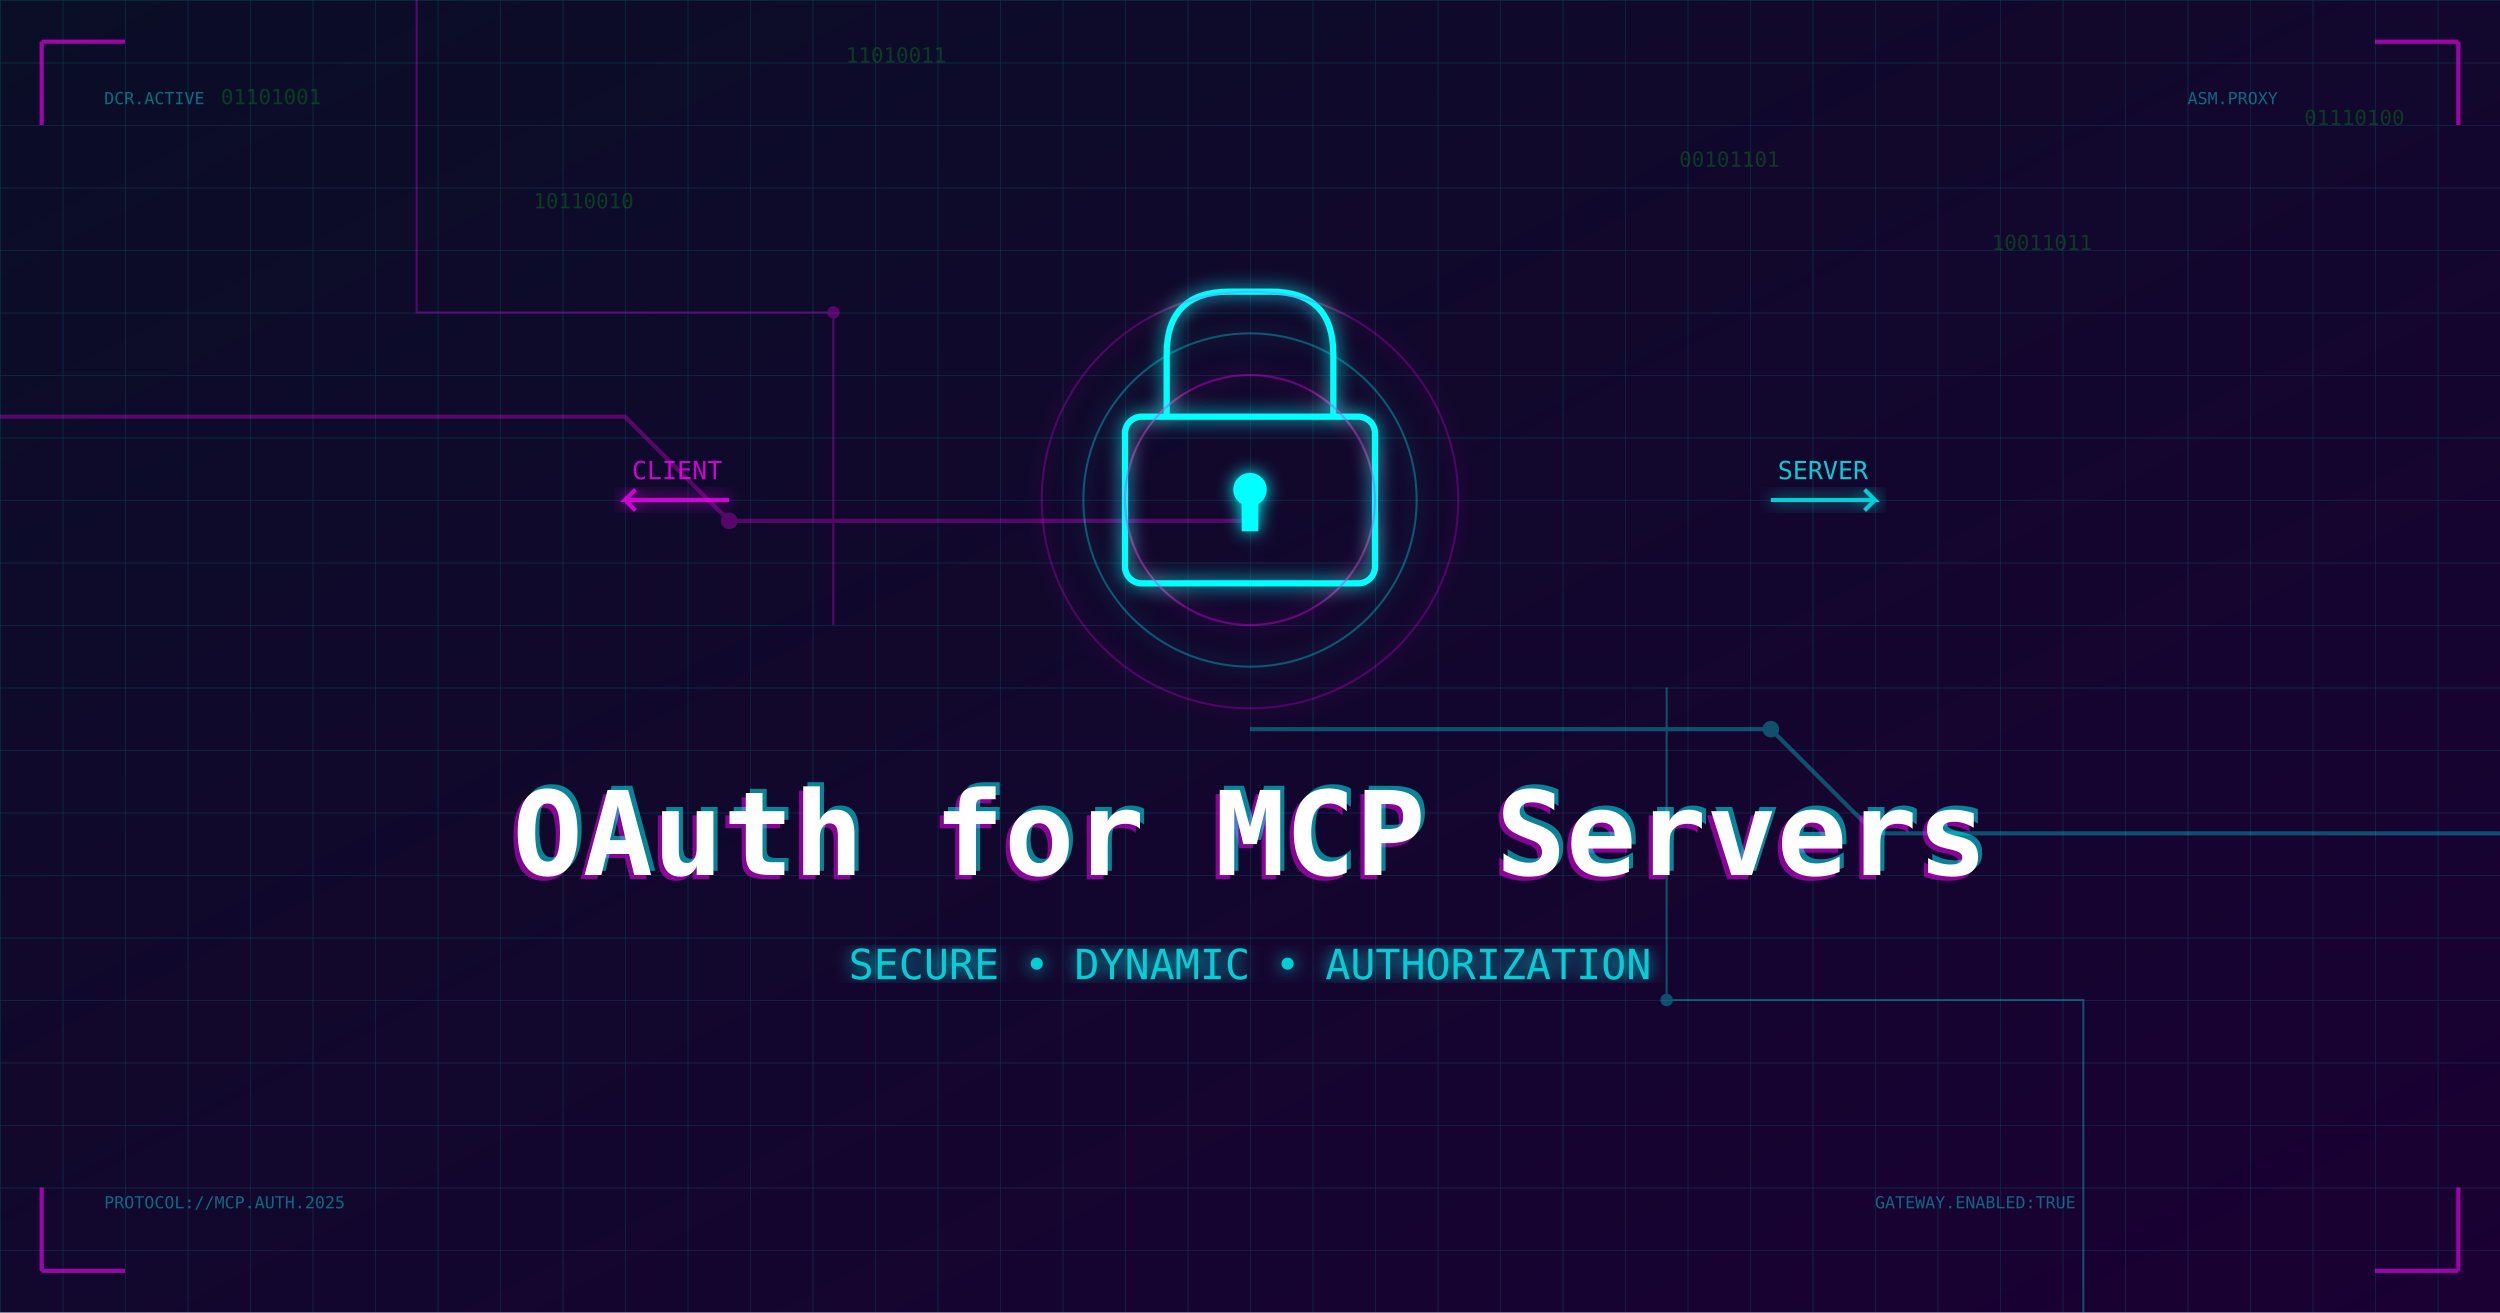
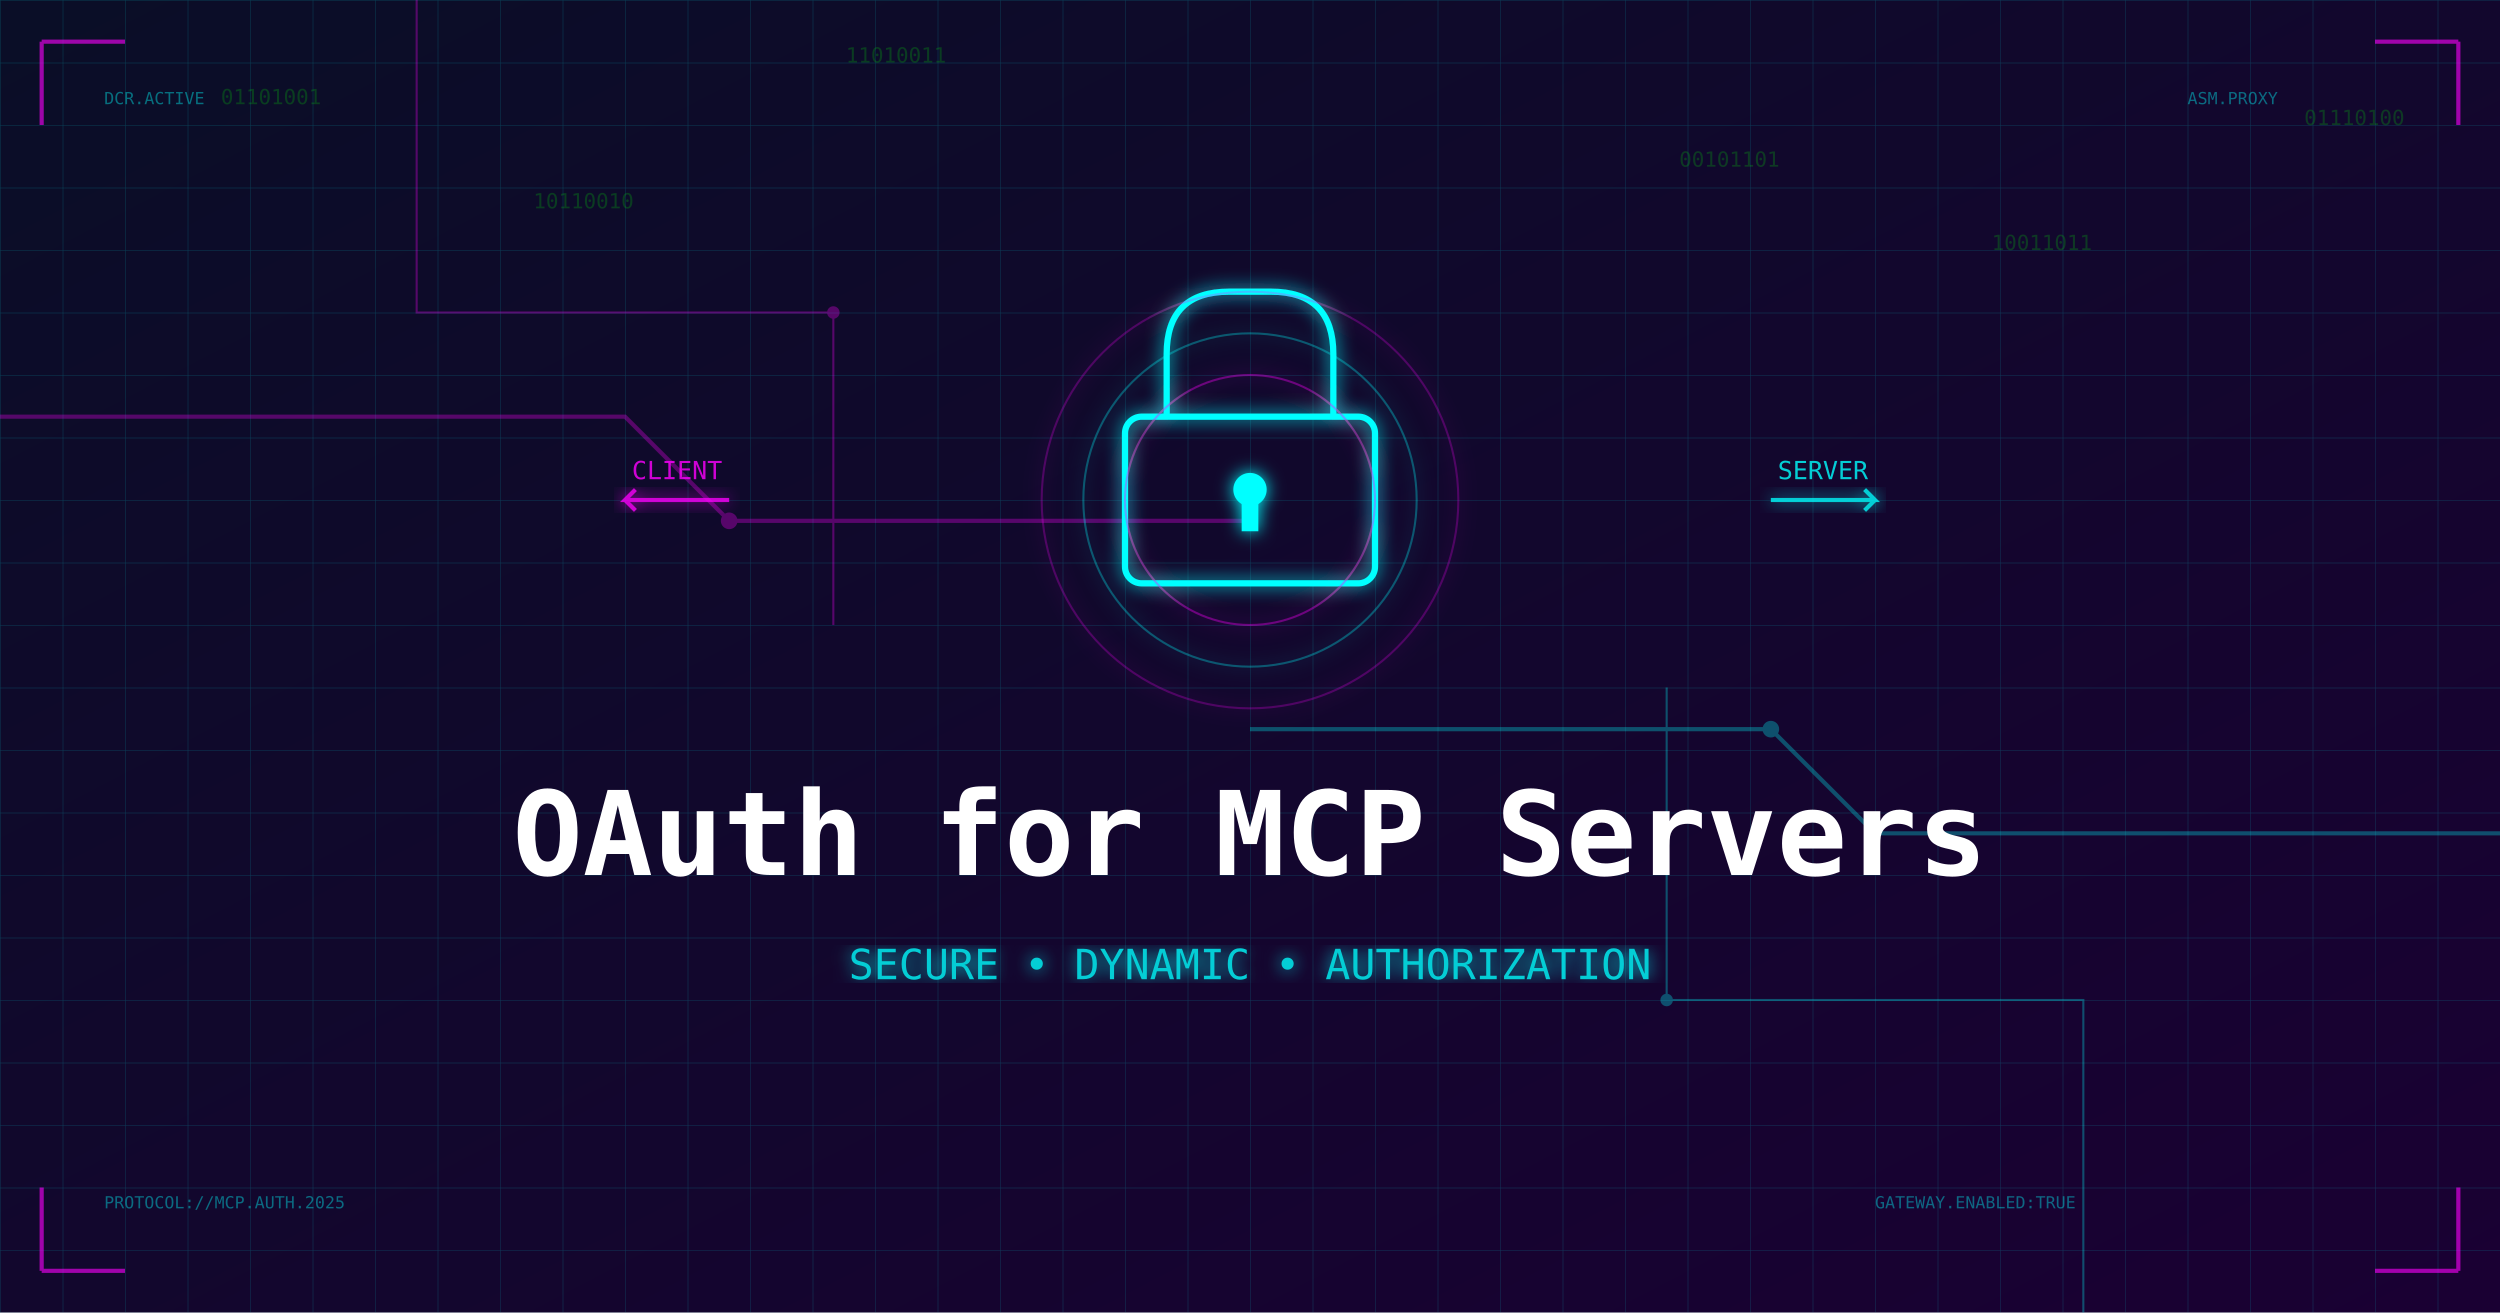
<svg xmlns="http://www.w3.org/2000/svg" width="1200" height="630" viewBox="0 0 1200 630">
  <defs>
    <linearGradient id="bg-gradient-auth" x1="0%" y1="0%" x2="100%" y2="100%">
      <stop offset="0%" style="stop-color:#ff00ff;stop-opacity:1" />
      <stop offset="50%" style="stop-color:#00ffff;stop-opacity:1" />
      <stop offset="100%" style="stop-color:#ff00ff;stop-opacity:1" />
    </linearGradient>
    <linearGradient id="dark-gradient" x1="0%" y1="0%" x2="100%" y2="100%">
      <stop offset="0%" style="stop-color:#0a0e27;stop-opacity:1" />
      <stop offset="100%" style="stop-color:#1a0033;stop-opacity:1" />
    </linearGradient>
    <filter id="glitch">
      <feTurbulence baseFrequency="0.02" numOctaves="1" result="turbulence" seed="1" />
      <feDisplacementMap in="SourceGraphic" in2="turbulence" scale="2" xChannelSelector="R" yChannelSelector="G" />
    </filter>
    <filter id="neon-glow">
      <feGaussianBlur stdDeviation="4" result="coloredBlur" />
      <feMerge>
        <feMergeNode in="coloredBlur" />
        <feMergeNode in="SourceGraphic" />
      </feMerge>
    </filter>
    <pattern id="cyber-grid" width="30" height="30" patternUnits="userSpaceOnUse">
      <path d="M 30 0 L 0 0 0 30" fill="none" stroke="#00ffff" stroke-width="0.5" opacity="0.2" />
    </pattern>
  </defs>
  <rect width="1200" height="630" fill="url(#dark-gradient)" />
  <rect width="1200" height="630" fill="url(#cyber-grid)" />
  <g opacity="0.3">
    <path d="M 0 200 L 300 200 L 350 250 L 600 250" stroke="#ff00ff" stroke-width="2" fill="none" />
    <path d="M 1200 400 L 900 400 L 850 350 L 600 350" stroke="#00ffff" stroke-width="2" fill="none" />
    <path d="M 200 0 L 200 150 L 400 150 L 400 300" stroke="#ff00ff" stroke-width="1" fill="none" />
    <path d="M 1000 630 L 1000 480 L 800 480 L 800 330" stroke="#00ffff" stroke-width="1" fill="none" />
    <circle cx="350" cy="250" r="4" fill="#ff00ff" />
    <circle cx="850" cy="350" r="4" fill="#00ffff" />
    <circle cx="400" cy="150" r="3" fill="#ff00ff" />
    <circle cx="800" cy="480" r="3" fill="#00ffff" />
  </g>
  <g transform="translate(600, 200)" filter="url(#neon-glow)">
    <rect x="-60" y="0" width="120" height="80" rx="8" fill="none" stroke="#00ffff" stroke-width="3" />
    <path d="M -40 0 L -40 -30 Q -40 -60 -10 -60 L 10 -60 Q 40 -60 40 -30 L 40 0" fill="none" stroke="#00ffff" stroke-width="3" />
    <circle cx="0" cy="35" r="8" fill="#00ffff" />
    <rect x="-4" y="35" width="8" height="20" fill="#00ffff" />
    <g opacity="0.6">
      <circle cx="0" cy="40" r="100" fill="none" stroke="#ff00ff" stroke-width="1" opacity="0.4">
        <animate attributeName="r" values="100;140;100" dur="2s" repeatCount="indefinite" />
        <animate attributeName="opacity" values="0.4;0.1;0.4" dur="2s" repeatCount="indefinite" />
      </circle>
      <circle cx="0" cy="40" r="80" fill="none" stroke="#00ffff" stroke-width="1" opacity="0.5">
        <animate attributeName="r" values="80;120;80" dur="2s" begin="0.5s" repeatCount="indefinite" />
        <animate attributeName="opacity" values="0.5;0.1;0.5" dur="2s" begin="0.5s" repeatCount="indefinite" />
      </circle>
      <circle cx="0" cy="40" r="60" fill="none" stroke="#ff00ff" stroke-width="1" opacity="0.6">
        <animate attributeName="r" values="60;100;60" dur="2s" begin="1s" repeatCount="indefinite" />
        <animate attributeName="opacity" values="0.6;0.1;0.6" dur="2s" begin="1s" repeatCount="indefinite" />
      </circle>
    </g>
  </g>
  <g opacity="0.8">
    <g transform="translate(350, 240)">
      <path d="M 0 0 L -50 0 L -45 -5 M -50 0 L -45 5" stroke="#ff00ff" stroke-width="2" fill="none" filter="url(#neon-glow)" />
      <text x="-25" y="-10" font-family="monospace" font-size="12" fill="#ff00ff" text-anchor="middle">CLIENT</text>
    </g>
    <g transform="translate(850, 240)">
      <path d="M 0 0 L 50 0 L 45 -5 M 50 0 L 45 5" stroke="#00ffff" stroke-width="2" fill="none" filter="url(#neon-glow)" />
      <text x="25" y="-10" font-family="monospace" font-size="12" fill="#00ffff" text-anchor="middle">SERVER</text>
    </g>
  </g>
-   <g>
-     <text x="600" y="420" font-family="monospace" font-size="56" font-weight="bold" text-anchor="middle" fill="#ff00ff" opacity="0.5" transform="translate(-2, 2)">
-       OAuth for MCP Servers
-     </text>
-     <text x="600" y="420" font-family="monospace" font-size="56" font-weight="bold" text-anchor="middle" fill="#00ffff" opacity="0.5" transform="translate(2, -2)">
-       OAuth for MCP Servers
-     </text>
-     <text x="600" y="420" font-family="monospace" font-size="56" font-weight="bold" text-anchor="middle" fill="white">
-       OAuth for MCP Servers
-     </text>
-   </g>
+   <text x="600" y="420" font-family="monospace" font-size="56" font-weight="bold" text-anchor="middle" fill="white">
+     OAuth for MCP Servers
+   </text>
  <text x="600" y="470" font-family="monospace" font-size="20" text-anchor="middle" fill="#00ffff" opacity="0.8" filter="url(#neon-glow)">
    SECURE • DYNAMIC • AUTHORIZATION
  </text>
  <g font-family="monospace" font-size="10" fill="#00ff00" opacity="0.2">
    <text x="100" y="50">
      <animate attributeName="y" values="50;650;50" dur="8s" repeatCount="indefinite" />
      01101001
    </text>
    <text x="250" y="100">
      <animate attributeName="y" values="100;700;100" dur="9s" repeatCount="indefinite" />
      10110010
    </text>
    <text x="400" y="30">
      <animate attributeName="y" values="30;630;30" dur="7s" repeatCount="indefinite" />
      11010011
    </text>
    <text x="800" y="80">
      <animate attributeName="y" values="80;680;80" dur="10s" repeatCount="indefinite" />
      00101101
    </text>
    <text x="950" y="120">
      <animate attributeName="y" values="120;720;120" dur="8.5s" repeatCount="indefinite" />
      10011011
    </text>
    <text x="1100" y="60">
      <animate attributeName="y" values="60;660;60" dur="9.5s" repeatCount="indefinite" />
      01110100
    </text>
  </g>
  <g stroke="#ff00ff" stroke-width="2" fill="none" opacity="0.6">
    <path d="M 20 20 L 60 20 M 20 20 L 20 60" />
    <path d="M 1180 20 L 1140 20 M 1180 20 L 1180 60" />
    <path d="M 20 610 L 60 610 M 20 610 L 20 570" />
    <path d="M 1180 610 L 1140 610 M 1180 610 L 1180 570" />
  </g>
  <g opacity="0.4" font-family="monospace" font-size="8" fill="#00ffff">
    <text x="50" y="580">PROTOCOL://MCP.AUTH.2025</text>
    <text x="900" y="580">GATEWAY.ENABLED:TRUE</text>
    <text x="50" y="50">DCR.ACTIVE</text>
    <text x="1050" y="50">ASM.PROXY</text>
  </g>
</svg>
